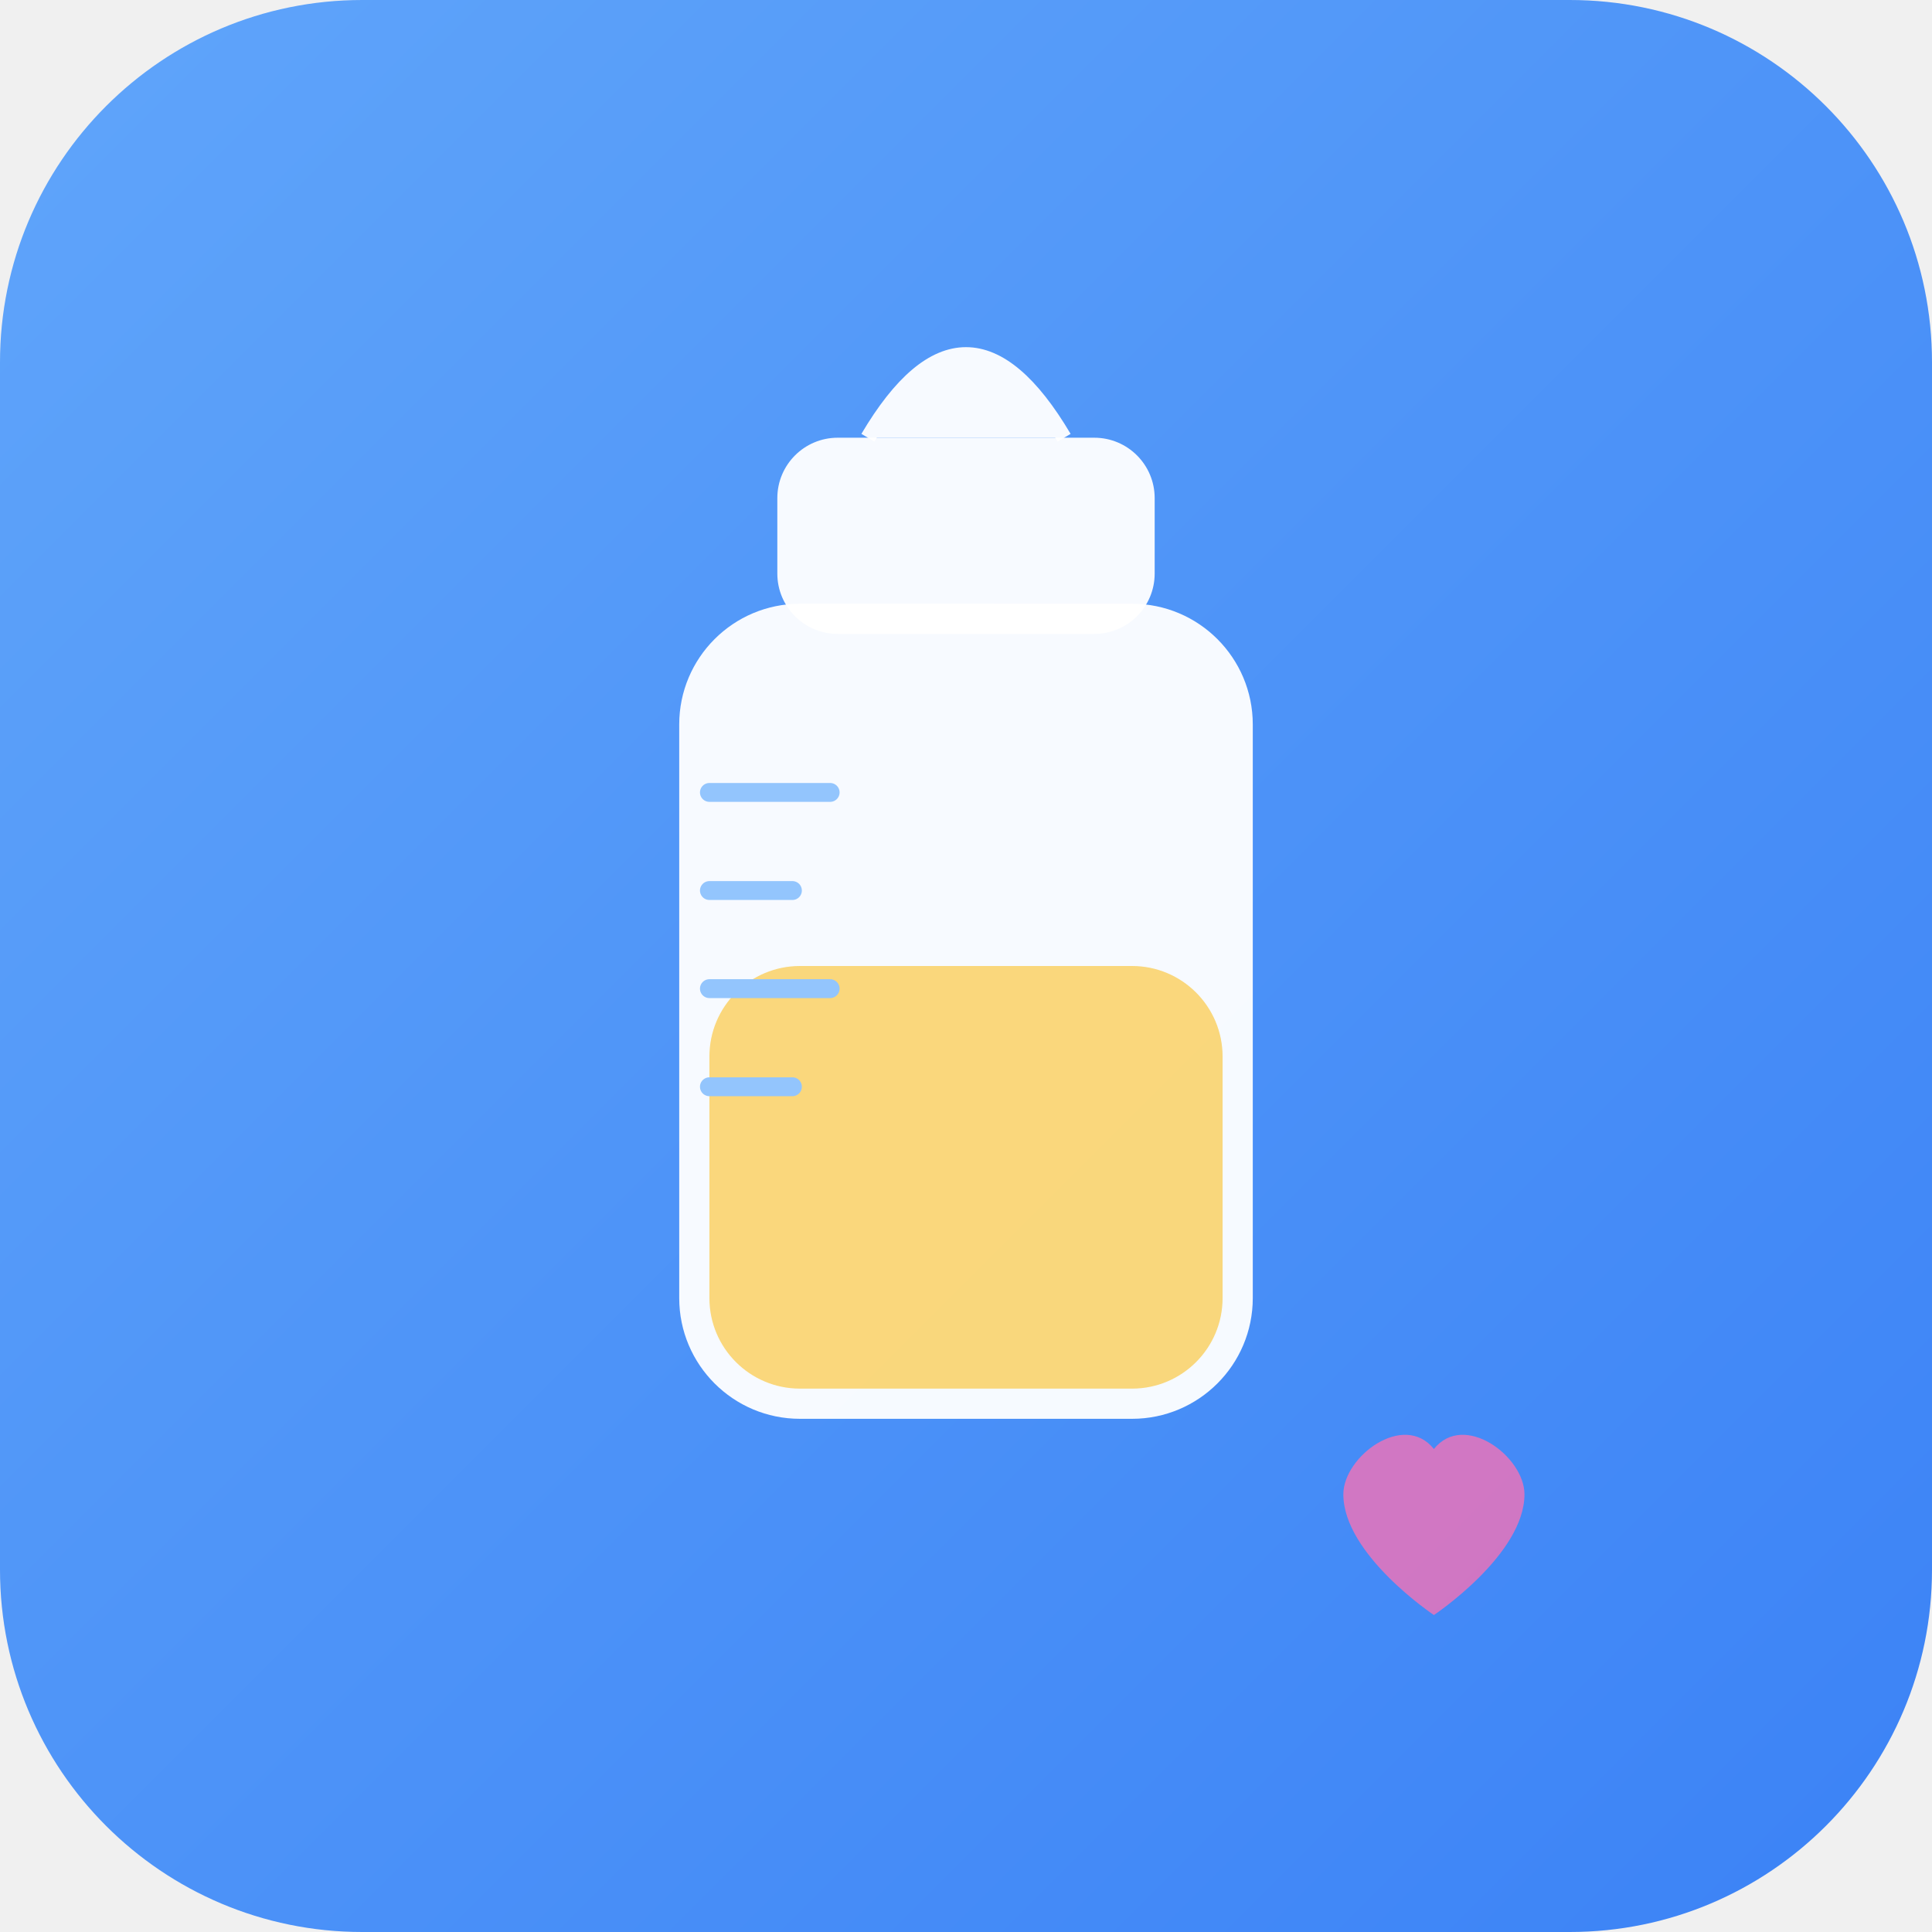
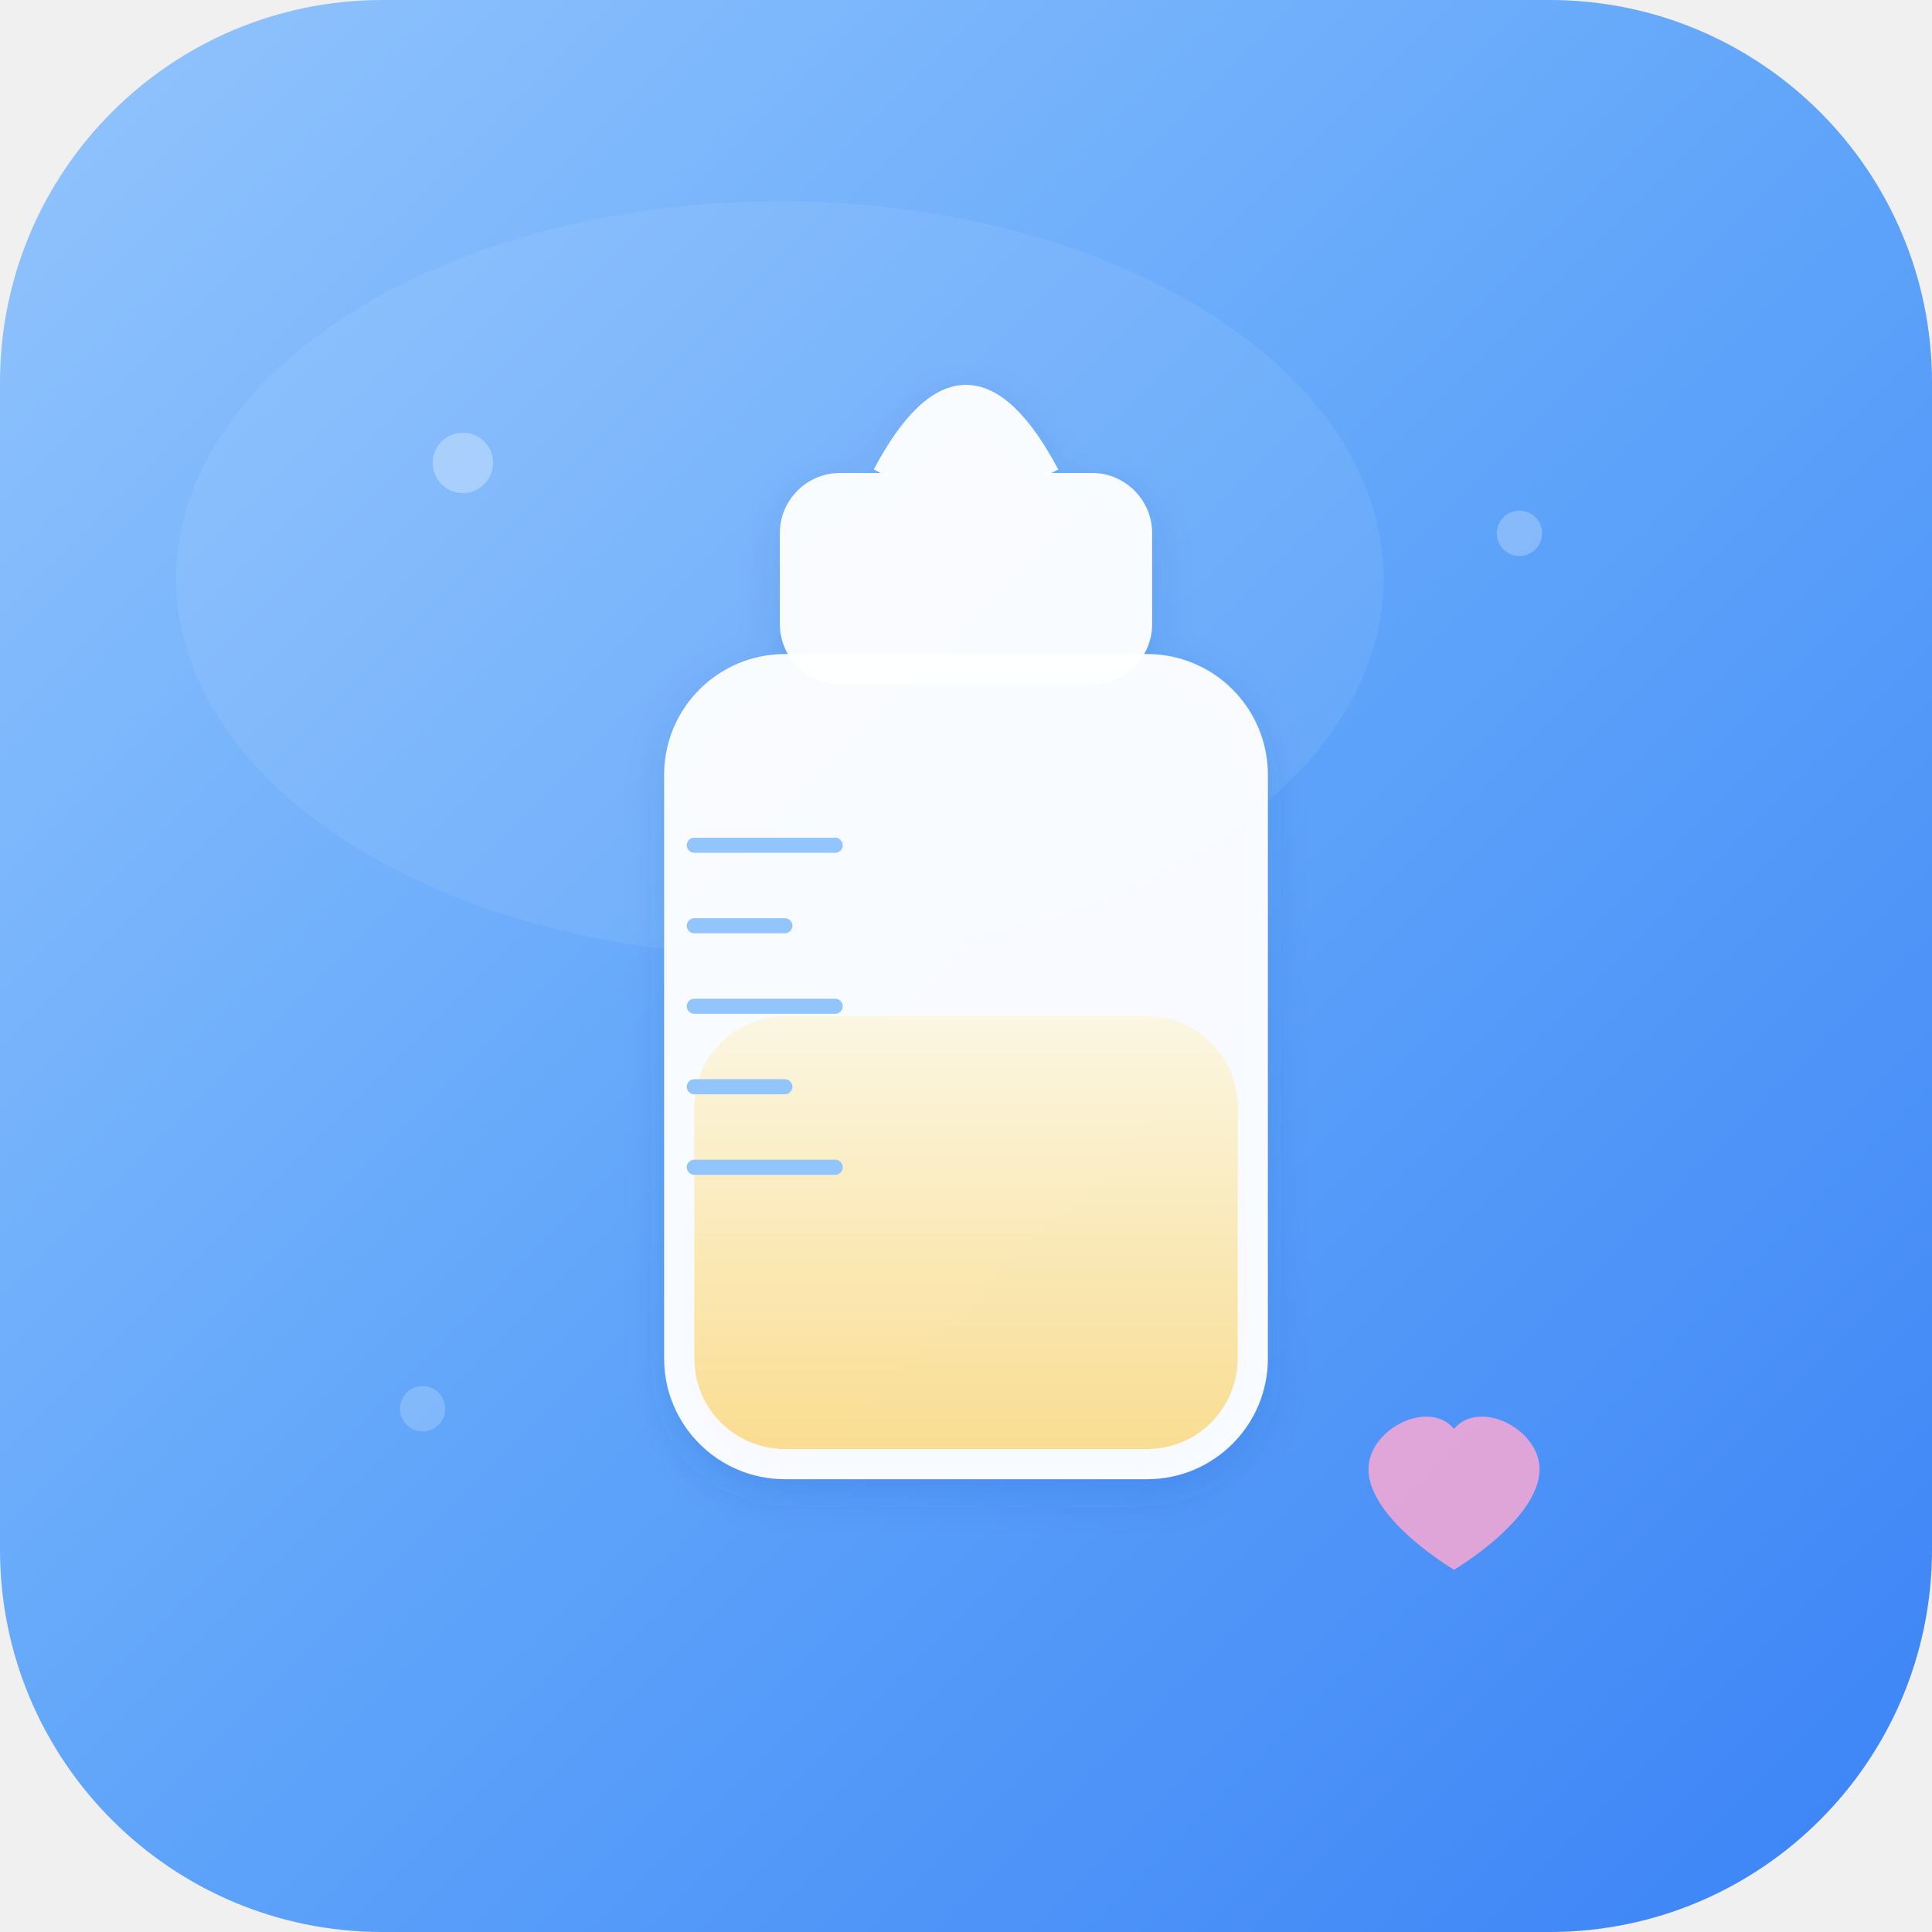
- <svg xmlns="http://www.w3.org/2000/svg" viewBox="0 0 512 512" width="384" height="384">
+ <svg xmlns="http://www.w3.org/2000/svg" viewBox="0 0 384 384" width="384" height="384">
  <defs>
    <linearGradient id="bg" x1="0%" y1="0%" x2="100%" y2="100%">
-       <stop offset="0%" style="stop-color:#60a5fa" />
+       <stop offset="0%" style="stop-color:#93c5fd" />
+       <stop offset="50%" style="stop-color:#60a5fa" />
      <stop offset="100%" style="stop-color:#3b82f6" />
    </linearGradient>
+     <linearGradient id="milk" x1="0%" y1="0%" x2="0%" y2="100%">
+       <stop offset="0%" style="stop-color:#fef3c7" />
+       <stop offset="100%" style="stop-color:#fbbf24" />
+     </linearGradient>
+     <filter id="shadow">
+       <feDropShadow dx="0" dy="3" stdDeviation="4" flood-color="#1e40af" flood-opacity="0.15" />
+     </filter>
  </defs>
-   <rect width="512" height="512" rx="96" ry="96" fill="url(#bg)" />
-   <rect x="180" y="160" width="152" height="216" rx="32" ry="32" fill="white" opacity="0.95" />
-   <rect x="206" y="116" width="100" height="52" rx="16" ry="16" fill="white" opacity="0.95" />
-   <path d="M230 116 Q256 72 282 116" fill="white" opacity="0.95" stroke="white" stroke-width="4" />
-   <rect x="188" y="256" width="136" height="112" rx="24" ry="24" fill="#fbbf24" opacity="0.6" />
-   <line x1="188" y1="210" x2="220" y2="210" stroke="#93c5fd" stroke-width="5" stroke-linecap="round" />
-   <line x1="188" y1="236" x2="210" y2="236" stroke="#93c5fd" stroke-width="5" stroke-linecap="round" />
-   <line x1="188" y1="262" x2="220" y2="262" stroke="#93c5fd" stroke-width="5" stroke-linecap="round" />
-   <line x1="188" y1="288" x2="210" y2="288" stroke="#93c5fd" stroke-width="5" stroke-linecap="round" />
-   <path d="M356 396 C356 386 372 374 380 384 C388 374 404 386 404 396 C404 412 380 428 380 428 C380 428 356 412 356 396Z" fill="#f472b6" opacity="0.8" />
+   <rect width="384" height="384" rx="76" ry="76" fill="url(#bg)" />
+   <ellipse cx="155" cy="115" rx="120" ry="75" fill="white" opacity="0.07" />
+   <g filter="url(#shadow)">
+     <rect x="132" y="130" width="120" height="164" rx="24" ry="24" fill="white" opacity="0.95" />
+     <rect x="155" y="94" width="74" height="42" rx="12" ry="12" fill="white" opacity="0.95" />
+     <path d="M175 94 Q192 62 209 94" fill="white" opacity="0.95" stroke="white" stroke-width="3" />
+   </g>
+   <rect x="138" y="202" width="108" height="86" rx="18" ry="18" fill="url(#milk)" opacity="0.5" />
+   <line x1="138" y1="168" x2="166" y2="168" stroke="#93c5fd" stroke-width="3" stroke-linecap="round" />
+   <line x1="138" y1="184" x2="156" y2="184" stroke="#93c5fd" stroke-width="3" stroke-linecap="round" />
+   <line x1="138" y1="200" x2="166" y2="200" stroke="#93c5fd" stroke-width="3" stroke-linecap="round" />
+   <line x1="138" y1="216" x2="156" y2="216" stroke="#93c5fd" stroke-width="3" stroke-linecap="round" />
+   <line x1="138" y1="232" x2="166" y2="232" stroke="#93c5fd" stroke-width="3" stroke-linecap="round" />
+   <path d="M272 292 C272 284 284 278 289 284 C294 278 306 284 306 292 C306 302 289 312 289 312 C289 312 272 302 272 292Z" fill="#f9a8d4" opacity="0.85" />
+   <circle cx="92" cy="92" r="6" fill="white" opacity="0.3" />
+   <circle cx="302" cy="106" r="4.5" fill="white" opacity="0.25" />
+   <circle cx="84" cy="280" r="4.5" fill="white" opacity="0.2" />
</svg>
